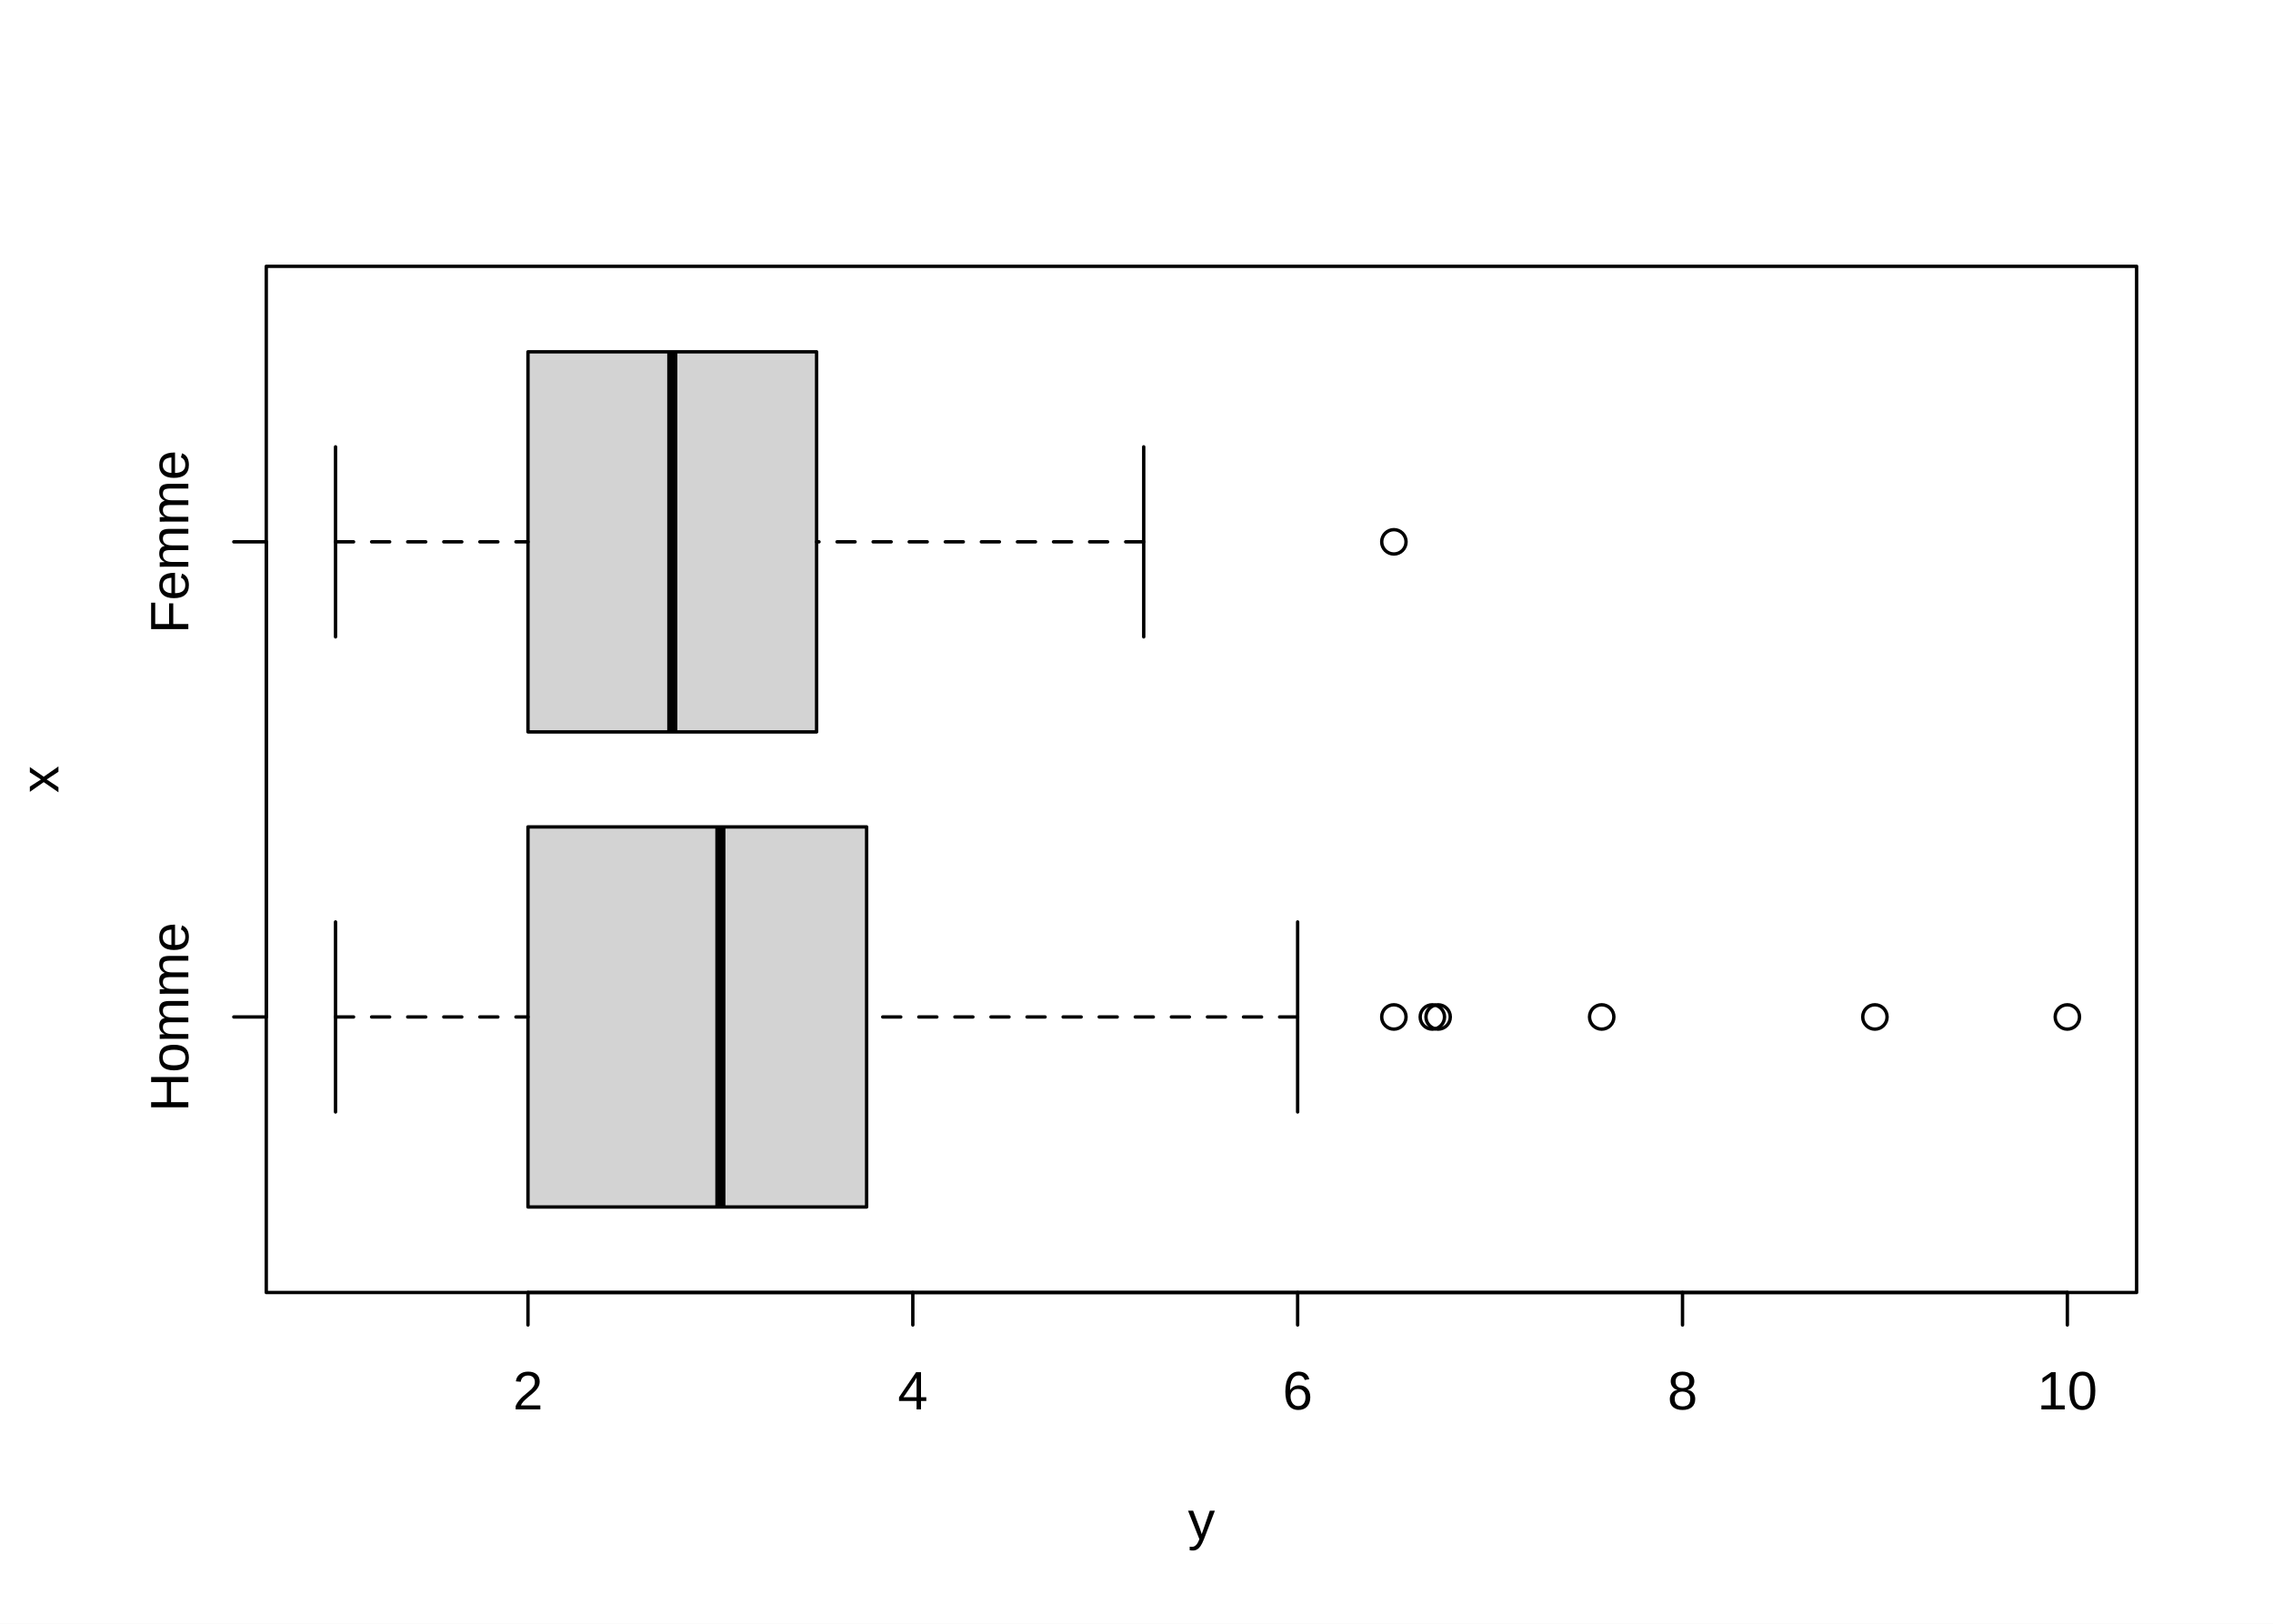
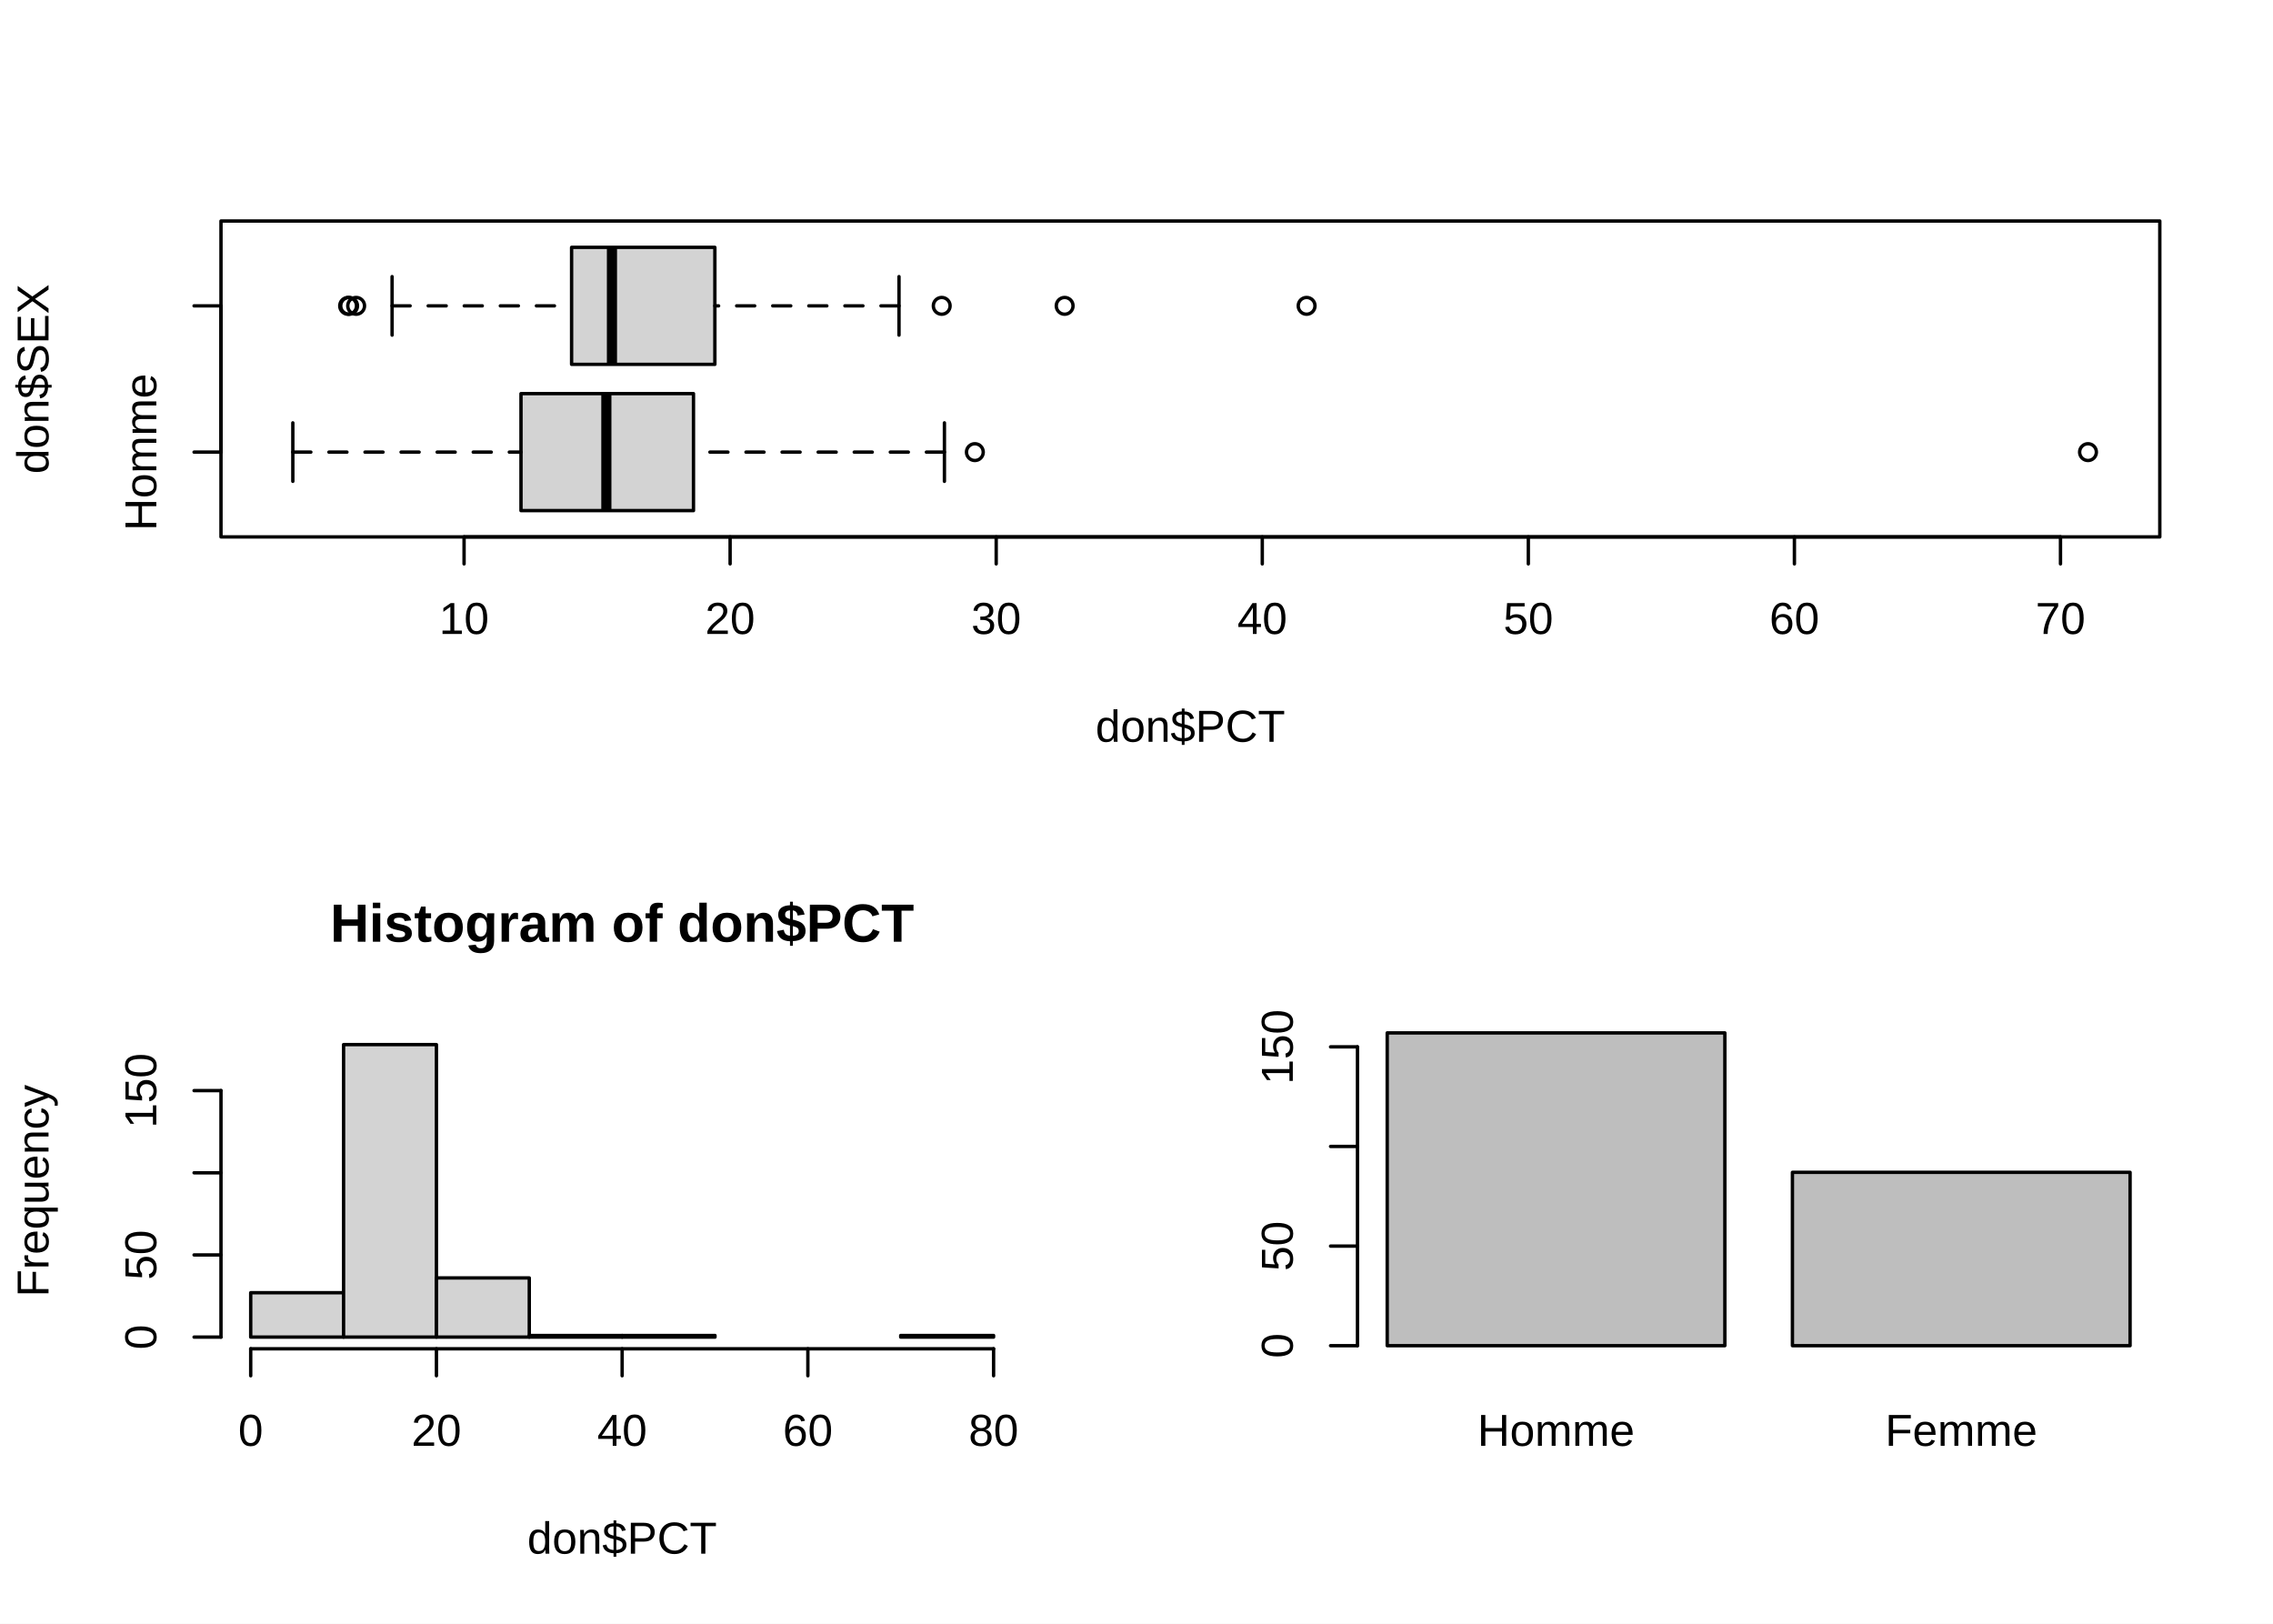
<svg xmlns="http://www.w3.org/2000/svg" class="svglite" width="504.00pt" height="360.00pt" viewBox="0 0 504.00 360.00">
  <defs>
    <style type="text/css">
    .svglite line, .svglite polyline, .svglite polygon, .svglite path, .svglite rect, .svglite circle {
      fill: none;
      stroke: #000000;
      stroke-linecap: round;
      stroke-linejoin: round;
      stroke-miterlimit: 10.00;
    }
    .svglite text {
      white-space: pre;
    }
  </style>
  </defs>
  <rect width="100%" height="100%" style="stroke: none; fill: #FFFFFF;" />
  <defs>
    <clipPath id="cpMC4wMHw1MDQuMDB8MC4wMHwzNjAuMDA=">
      <rect x="0.00" y="0.00" width="504.00" height="360.00" />
    </clipPath>
  </defs>
  <g clip-path="url(#cpMC4wMHw1MDQuMDB8MC4wMHwzNjAuMDA=)">
</g>
  <defs>
-     <clipPath id="cpNTkuMDR8NDczLjc2fDU5LjA0fDI4Ni41Ng==">
-       <rect x="59.04" y="59.04" width="414.72" height="227.52" />
+     <clipPath id="cpNDkuMDB8NDc4LjkwfDQ5LjAwfDExOS4wNA==">
+       <rect x="49.00" y="49.00" width="429.90" height="70.04" />
    </clipPath>
  </defs>
-   <g clip-path="url(#cpNTkuMDR8NDczLjc2fDU5LjA0fDI4Ni41Ng==)">
-     <polygon points="117.07,267.60 117.07,183.33 192.16,183.33 192.16,267.60 " style="stroke-width: 0.75; stroke: none; fill: #D3D3D3;" />
-     <line x1="159.73" y1="267.60" x2="159.73" y2="183.33" style="stroke-width: 2.25; stroke-linecap: butt;" />
-     <line x1="74.40" y1="225.47" x2="117.07" y2="225.47" style="stroke-width: 0.75; stroke-dasharray: 4.00,4.00;" />
-     <line x1="287.73" y1="225.47" x2="192.16" y2="225.47" style="stroke-width: 0.75; stroke-dasharray: 4.00,4.00;" />
-     <line x1="74.40" y1="246.53" x2="74.40" y2="204.40" style="stroke-width: 0.75;" />
-     <line x1="287.73" y1="246.53" x2="287.73" y2="204.40" style="stroke-width: 0.75;" />
-     <polygon points="117.07,267.60 117.07,183.33 192.16,183.33 192.16,267.60 " style="stroke-width: 0.75;" />
-     <circle cx="355.15" cy="225.47" r="2.70" style="stroke-width: 0.75;" />
-     <circle cx="318.88" cy="225.47" r="2.70" style="stroke-width: 0.75;" />
-     <circle cx="317.60" cy="225.47" r="2.70" style="stroke-width: 0.75;" />
-     <circle cx="458.40" cy="225.47" r="2.70" style="stroke-width: 0.75;" />
-     <circle cx="309.07" cy="225.47" r="2.70" style="stroke-width: 0.75;" />
-     <circle cx="415.73" cy="225.47" r="2.70" style="stroke-width: 0.75;" />
-     <polygon points="117.07,162.27 117.07,78.00 181.07,78.00 181.07,162.27 " style="stroke-width: 0.75; stroke: none; fill: #D3D3D3;" />
-     <line x1="149.07" y1="162.27" x2="149.07" y2="78.00" style="stroke-width: 2.25; stroke-linecap: butt;" />
-     <line x1="74.40" y1="120.13" x2="117.07" y2="120.13" style="stroke-width: 0.75; stroke-dasharray: 4.00,4.00;" />
-     <line x1="253.60" y1="120.13" x2="181.07" y2="120.13" style="stroke-width: 0.75; stroke-dasharray: 4.00,4.00;" />
-     <line x1="74.40" y1="141.20" x2="74.40" y2="99.07" style="stroke-width: 0.75;" />
-     <line x1="253.60" y1="141.20" x2="253.60" y2="99.07" style="stroke-width: 0.75;" />
-     <polygon points="117.07,162.27 117.07,78.00 181.07,78.00 181.07,162.27 " style="stroke-width: 0.75;" />
-     <circle cx="309.07" cy="120.13" r="2.70" style="stroke-width: 0.75;" />
+   <g clip-path="url(#cpNDkuMDB8NDc4LjkwfDQ5LjAwfDExOS4wNA==)">
+     <polygon points="115.52,113.21 115.52,87.27 153.77,87.27 153.77,113.21 " style="stroke-width: 0.75; stroke: none; fill: #D3D3D3;" />
+     <line x1="134.45" y1="113.21" x2="134.45" y2="87.27" style="stroke-width: 2.25; stroke-linecap: butt;" />
+     <line x1="64.93" y1="100.24" x2="115.52" y2="100.24" style="stroke-width: 0.75; stroke-dasharray: 4.00,4.00;" />
+     <line x1="209.41" y1="100.24" x2="153.77" y2="100.24" style="stroke-width: 0.75; stroke-dasharray: 4.00,4.00;" />
+     <line x1="64.93" y1="106.72" x2="64.93" y2="93.75" style="stroke-width: 0.75;" />
+     <line x1="209.41" y1="106.72" x2="209.41" y2="93.75" style="stroke-width: 0.75;" />
+     <polygon points="115.52,113.21 115.52,87.27 153.77,87.27 153.77,113.21 " style="stroke-width: 0.75;" />
+     <circle cx="462.98" cy="100.24" r="1.86" style="stroke-width: 0.75;" />
+     <circle cx="216.16" cy="100.24" r="1.86" style="stroke-width: 0.75;" />
+     <polygon points="126.74,80.78 126.74,54.84 158.51,54.84 158.51,80.78 " style="stroke-width: 0.75; stroke: none; fill: #D3D3D3;" />
+     <line x1="135.69" y1="80.78" x2="135.69" y2="54.84" style="stroke-width: 2.25; stroke-linecap: butt;" />
+     <line x1="86.94" y1="67.81" x2="126.74" y2="67.81" style="stroke-width: 0.75; stroke-dasharray: 4.00,4.00;" />
+     <line x1="199.34" y1="67.81" x2="158.51" y2="67.81" style="stroke-width: 0.75; stroke-dasharray: 4.00,4.00;" />
+     <line x1="86.94" y1="74.30" x2="86.94" y2="61.33" style="stroke-width: 0.75;" />
+     <line x1="199.34" y1="74.30" x2="199.34" y2="61.33" style="stroke-width: 0.75;" />
+     <polygon points="126.74,80.78 126.74,54.84 158.51,54.84 158.51,80.78 " style="stroke-width: 0.75;" />
+     <circle cx="78.97" cy="67.81" r="1.86" style="stroke-width: 0.75;" />
+     <circle cx="77.41" cy="67.81" r="1.86" style="stroke-width: 0.75;" />
+     <circle cx="236.07" cy="67.81" r="1.86" style="stroke-width: 0.75;" />
+     <circle cx="77.19" cy="67.81" r="1.86" style="stroke-width: 0.75;" />
+     <circle cx="208.81" cy="67.81" r="1.86" style="stroke-width: 0.75;" />
+     <circle cx="289.72" cy="67.81" r="1.86" style="stroke-width: 0.75;" />
  </g>
  <g clip-path="url(#cpMC4wMHw1MDQuMDB8MC4wMHwzNjAuMDA=)">
-     <line x1="59.04" y1="225.47" x2="59.04" y2="120.13" style="stroke-width: 0.75;" />
-     <line x1="59.04" y1="225.47" x2="51.84" y2="225.47" style="stroke-width: 0.75;" />
-     <line x1="59.04" y1="120.13" x2="51.84" y2="120.13" style="stroke-width: 0.75;" />
-     <text transform="translate(41.76,225.47) rotate(-90)" text-anchor="middle" style="font-size: 12.00px; font-family: &quot;Arial&quot;;" textLength="42.00px" lengthAdjust="spacingAndGlyphs">Homme</text>
-     <text transform="translate(41.76,120.13) rotate(-90)" text-anchor="middle" style="font-size: 12.00px; font-family: &quot;Arial&quot;;" textLength="40.67px" lengthAdjust="spacingAndGlyphs">Femme</text>
-     <line x1="117.07" y1="286.56" x2="458.40" y2="286.56" style="stroke-width: 0.75;" />
-     <line x1="117.07" y1="286.56" x2="117.07" y2="293.76" style="stroke-width: 0.75;" />
-     <line x1="202.40" y1="286.56" x2="202.40" y2="293.76" style="stroke-width: 0.75;" />
-     <line x1="287.73" y1="286.56" x2="287.73" y2="293.76" style="stroke-width: 0.75;" />
-     <line x1="373.07" y1="286.56" x2="373.07" y2="293.76" style="stroke-width: 0.75;" />
-     <line x1="458.40" y1="286.56" x2="458.40" y2="293.76" style="stroke-width: 0.75;" />
-     <text x="117.07" y="312.48" text-anchor="middle" style="font-size: 12.00px; font-family: &quot;Arial&quot;;" textLength="6.67px" lengthAdjust="spacingAndGlyphs">2</text>
-     <text x="202.40" y="312.48" text-anchor="middle" style="font-size: 12.00px; font-family: &quot;Arial&quot;;" textLength="6.67px" lengthAdjust="spacingAndGlyphs">4</text>
-     <text x="287.73" y="312.48" text-anchor="middle" style="font-size: 12.00px; font-family: &quot;Arial&quot;;" textLength="6.67px" lengthAdjust="spacingAndGlyphs">6</text>
-     <text x="373.07" y="312.48" text-anchor="middle" style="font-size: 12.00px; font-family: &quot;Arial&quot;;" textLength="6.67px" lengthAdjust="spacingAndGlyphs">8</text>
-     <text x="458.40" y="312.48" text-anchor="middle" style="font-size: 12.00px; font-family: &quot;Arial&quot;;" textLength="13.35px" lengthAdjust="spacingAndGlyphs">10</text>
-     <text x="266.40" y="341.28" text-anchor="middle" style="font-size: 12.00px; font-family: &quot;Arial&quot;;" textLength="6.00px" lengthAdjust="spacingAndGlyphs">y</text>
-     <text transform="translate(12.96,172.80) rotate(-90)" text-anchor="middle" style="font-size: 12.00px; font-family: &quot;Arial&quot;;" textLength="6.00px" lengthAdjust="spacingAndGlyphs">x</text>
-     <polygon points="59.04,286.56 473.76,286.56 473.76,59.04 59.04,59.04 " style="stroke-width: 0.75;" />
+     <line x1="49.00" y1="100.24" x2="49.00" y2="67.81" style="stroke-width: 0.75;" />
+     <line x1="49.00" y1="100.24" x2="43.03" y2="100.24" style="stroke-width: 0.75;" />
+     <line x1="49.00" y1="67.81" x2="43.03" y2="67.81" style="stroke-width: 0.75;" />
+     <text transform="translate(34.66,100.24) rotate(-90)" text-anchor="middle" style="font-size: 9.96px; font-family: &quot;Arial&quot;;" textLength="34.85px" lengthAdjust="spacingAndGlyphs">Homme</text>
+     <line x1="102.90" y1="119.04" x2="456.88" y2="119.04" style="stroke-width: 0.75;" />
+     <line x1="102.90" y1="119.04" x2="102.90" y2="125.02" style="stroke-width: 0.75;" />
+     <line x1="161.89" y1="119.04" x2="161.89" y2="125.02" style="stroke-width: 0.75;" />
+     <line x1="220.89" y1="119.04" x2="220.89" y2="125.02" style="stroke-width: 0.75;" />
+     <line x1="279.89" y1="119.04" x2="279.89" y2="125.02" style="stroke-width: 0.75;" />
+     <line x1="338.88" y1="119.04" x2="338.88" y2="125.02" style="stroke-width: 0.75;" />
+     <line x1="397.88" y1="119.04" x2="397.88" y2="125.02" style="stroke-width: 0.75;" />
+     <line x1="456.88" y1="119.04" x2="456.88" y2="125.02" style="stroke-width: 0.75;" />
+     <text x="102.90" y="140.56" text-anchor="middle" style="font-size: 9.96px; font-family: &quot;Arial&quot;;" textLength="11.07px" lengthAdjust="spacingAndGlyphs">10</text>
+     <text x="161.89" y="140.56" text-anchor="middle" style="font-size: 9.96px; font-family: &quot;Arial&quot;;" textLength="11.07px" lengthAdjust="spacingAndGlyphs">20</text>
+     <text x="220.89" y="140.56" text-anchor="middle" style="font-size: 9.96px; font-family: &quot;Arial&quot;;" textLength="11.07px" lengthAdjust="spacingAndGlyphs">30</text>
+     <text x="279.89" y="140.56" text-anchor="middle" style="font-size: 9.96px; font-family: &quot;Arial&quot;;" textLength="11.07px" lengthAdjust="spacingAndGlyphs">40</text>
+     <text x="338.88" y="140.56" text-anchor="middle" style="font-size: 9.96px; font-family: &quot;Arial&quot;;" textLength="11.07px" lengthAdjust="spacingAndGlyphs">50</text>
+     <text x="397.88" y="140.56" text-anchor="middle" style="font-size: 9.96px; font-family: &quot;Arial&quot;;" textLength="11.07px" lengthAdjust="spacingAndGlyphs">60</text>
+     <text x="456.88" y="140.56" text-anchor="middle" style="font-size: 9.96px; font-family: &quot;Arial&quot;;" textLength="11.07px" lengthAdjust="spacingAndGlyphs">70</text>
+   </g>
+   <defs>
+     <clipPath id="cpMC4wMHw1MDQuMDB8MC4wMHwxODAuMDA=">
+       <rect x="0.00" y="0.00" width="504.00" height="180.00" />
+     </clipPath>
+   </defs>
+   <g clip-path="url(#cpMC4wMHw1MDQuMDB8MC4wMHwxODAuMDA=)">
+     <text x="263.95" y="164.46" text-anchor="middle" style="font-size: 9.96px; font-family: &quot;Arial&quot;;" textLength="42.05px" lengthAdjust="spacingAndGlyphs">don$PCT</text>
+     <text transform="translate(10.76,84.02) rotate(-90)" text-anchor="middle" style="font-size: 9.96px; font-family: &quot;Arial&quot;;" textLength="42.06px" lengthAdjust="spacingAndGlyphs">don$SEX</text>
+   </g>
+   <g clip-path="url(#cpMC4wMHw1MDQuMDB8MC4wMHwzNjAuMDA=)">
+     <polygon points="49.00,119.04 478.90,119.04 478.90,49.00 49.00,49.00 " style="stroke-width: 0.75;" />
+   </g>
+   <defs>
+     <clipPath id="cpNDkuMDB8MjI2LjkwfDIyOS4wMHwyOTkuMDQ=">
+       <rect x="49.00" y="229.00" width="177.90" height="70.04" />
+     </clipPath>
+   </defs>
+   <g clip-path="url(#cpNDkuMDB8MjI2LjkwfDIyOS4wMHwyOTkuMDQ=)">
+ </g>
+   <defs>
+     <clipPath id="cpMC4wMHwyNTIuMDB8MTgwLjAwfDM2MC4wMA==">
+       <rect x="0.00" y="180.00" width="252.00" height="180.00" />
+     </clipPath>
+   </defs>
+   <g clip-path="url(#cpMC4wMHwyNTIuMDB8MTgwLjAwfDM2MC4wMA==)">
+     <text x="137.95" y="208.80" text-anchor="middle" style="font-size: 11.95px; font-weight: bold; font-family: &quot;Arial&quot;;" textLength="129.33px" lengthAdjust="spacingAndGlyphs">Histogram of don$PCT</text>
+     <text x="137.95" y="344.46" text-anchor="middle" style="font-size: 9.96px; font-family: &quot;Arial&quot;;" textLength="42.05px" lengthAdjust="spacingAndGlyphs">don$PCT</text>
+     <text transform="translate(10.76,264.02) rotate(-90)" text-anchor="middle" style="font-size: 9.96px; font-family: &quot;Arial&quot;;" textLength="47.02px" lengthAdjust="spacingAndGlyphs">Frequency</text>
+   </g>
+   <g clip-path="url(#cpMC4wMHw1MDQuMDB8MC4wMHwzNjAuMDA=)">
+     <line x1="55.59" y1="299.04" x2="220.31" y2="299.04" style="stroke-width: 0.75;" />
+     <line x1="55.59" y1="299.04" x2="55.59" y2="305.02" style="stroke-width: 0.75;" />
+     <line x1="96.77" y1="299.04" x2="96.77" y2="305.02" style="stroke-width: 0.75;" />
+     <line x1="137.95" y1="299.04" x2="137.95" y2="305.02" style="stroke-width: 0.75;" />
+     <line x1="179.13" y1="299.04" x2="179.13" y2="305.02" style="stroke-width: 0.75;" />
+     <line x1="220.31" y1="299.04" x2="220.31" y2="305.02" style="stroke-width: 0.75;" />
+     <text x="55.59" y="320.56" text-anchor="middle" style="font-size: 9.96px; font-family: &quot;Arial&quot;;" textLength="5.54px" lengthAdjust="spacingAndGlyphs">0</text>
+     <text x="96.77" y="320.56" text-anchor="middle" style="font-size: 9.96px; font-family: &quot;Arial&quot;;" textLength="11.07px" lengthAdjust="spacingAndGlyphs">20</text>
+     <text x="137.95" y="320.56" text-anchor="middle" style="font-size: 9.96px; font-family: &quot;Arial&quot;;" textLength="11.07px" lengthAdjust="spacingAndGlyphs">40</text>
+     <text x="179.13" y="320.56" text-anchor="middle" style="font-size: 9.96px; font-family: &quot;Arial&quot;;" textLength="11.07px" lengthAdjust="spacingAndGlyphs">60</text>
+     <text x="220.31" y="320.56" text-anchor="middle" style="font-size: 9.96px; font-family: &quot;Arial&quot;;" textLength="11.07px" lengthAdjust="spacingAndGlyphs">80</text>
+     <line x1="49.00" y1="296.45" x2="49.00" y2="241.80" style="stroke-width: 0.75;" />
+     <line x1="49.00" y1="296.45" x2="43.03" y2="296.45" style="stroke-width: 0.75;" />
+     <line x1="49.00" y1="278.23" x2="43.03" y2="278.23" style="stroke-width: 0.75;" />
+     <line x1="49.00" y1="260.02" x2="43.03" y2="260.02" style="stroke-width: 0.75;" />
+     <line x1="49.00" y1="241.80" x2="43.03" y2="241.80" style="stroke-width: 0.75;" />
+     <text transform="translate(34.66,296.45) rotate(-90)" text-anchor="middle" style="font-size: 9.96px; font-family: &quot;Arial&quot;;" textLength="5.54px" lengthAdjust="spacingAndGlyphs">0</text>
+     <text transform="translate(34.66,278.23) rotate(-90)" text-anchor="middle" style="font-size: 9.96px; font-family: &quot;Arial&quot;;" textLength="11.07px" lengthAdjust="spacingAndGlyphs">50</text>
+     <text transform="translate(34.66,241.80) rotate(-90)" text-anchor="middle" style="font-size: 9.96px; font-family: &quot;Arial&quot;;" textLength="16.61px" lengthAdjust="spacingAndGlyphs">150</text>
+   </g>
+   <g clip-path="url(#cpNDkuMDB8MjI2LjkwfDIyOS4wMHwyOTkuMDQ=)">
+     <rect x="55.59" y="286.61" width="20.59" height="9.84" style="stroke-width: 0.75; fill: #D3D3D3;" />
+     <rect x="76.18" y="231.60" width="20.59" height="64.85" style="stroke-width: 0.75; fill: #D3D3D3;" />
+     <rect x="96.77" y="283.33" width="20.59" height="13.12" style="stroke-width: 0.75; fill: #D3D3D3;" />
+     <rect x="117.36" y="296.09" width="20.59" height="0.36" style="stroke-width: 0.75; fill: #D3D3D3;" />
+     <rect x="137.95" y="296.09" width="20.59" height="0.36" style="stroke-width: 0.75; fill: #D3D3D3;" />
+     <rect x="158.54" y="296.45" width="20.59" height="0.00" style="stroke-width: 0.75; fill: #D3D3D3;" />
+     <rect x="179.13" y="296.45" width="20.59" height="0.00" style="stroke-width: 0.75; fill: #D3D3D3;" />
+     <rect x="199.72" y="296.09" width="20.59" height="0.36" style="stroke-width: 0.75; fill: #D3D3D3;" />
+   </g>
+   <defs>
+     <clipPath id="cpMjUyLjAwfDUwNC4wMHwxODAuMDB8MzYwLjAw">
+       <rect x="252.00" y="180.00" width="252.00" height="180.00" />
+     </clipPath>
+   </defs>
+   <g clip-path="url(#cpMjUyLjAwfDUwNC4wMHwxODAuMDB8MzYwLjAw)">
+     <rect x="307.59" y="229.00" width="74.87" height="69.35" style="stroke-width: 0.75; fill: #BEBEBE;" />
+     <rect x="397.44" y="259.92" width="74.87" height="38.43" style="stroke-width: 0.75; fill: #BEBEBE;" />
+   </g>
+   <g clip-path="url(#cpMC4wMHw1MDQuMDB8MC4wMHwzNjAuMDA=)">
+     <text x="345.03" y="320.56" text-anchor="middle" style="font-size: 9.96px; font-family: &quot;Arial&quot;;" textLength="34.85px" lengthAdjust="spacingAndGlyphs">Homme</text>
+     <text x="434.88" y="320.56" text-anchor="middle" style="font-size: 9.96px; font-family: &quot;Arial&quot;;" textLength="33.74px" lengthAdjust="spacingAndGlyphs">Femme</text>
+     <line x1="301.00" y1="298.35" x2="301.00" y2="232.10" style="stroke-width: 0.75;" />
+     <line x1="301.00" y1="298.35" x2="295.03" y2="298.35" style="stroke-width: 0.75;" />
+     <line x1="301.00" y1="276.27" x2="295.03" y2="276.27" style="stroke-width: 0.75;" />
+     <line x1="301.00" y1="254.18" x2="295.03" y2="254.18" style="stroke-width: 0.75;" />
+     <line x1="301.00" y1="232.10" x2="295.03" y2="232.10" style="stroke-width: 0.75;" />
+     <text transform="translate(286.66,298.35) rotate(-90)" text-anchor="middle" style="font-size: 9.96px; font-family: &quot;Arial&quot;;" textLength="5.54px" lengthAdjust="spacingAndGlyphs">0</text>
+     <text transform="translate(286.66,276.27) rotate(-90)" text-anchor="middle" style="font-size: 9.96px; font-family: &quot;Arial&quot;;" textLength="11.07px" lengthAdjust="spacingAndGlyphs">50</text>
+     <text transform="translate(286.66,232.10) rotate(-90)" text-anchor="middle" style="font-size: 9.96px; font-family: &quot;Arial&quot;;" textLength="16.61px" lengthAdjust="spacingAndGlyphs">150</text>
  </g>
</svg>
